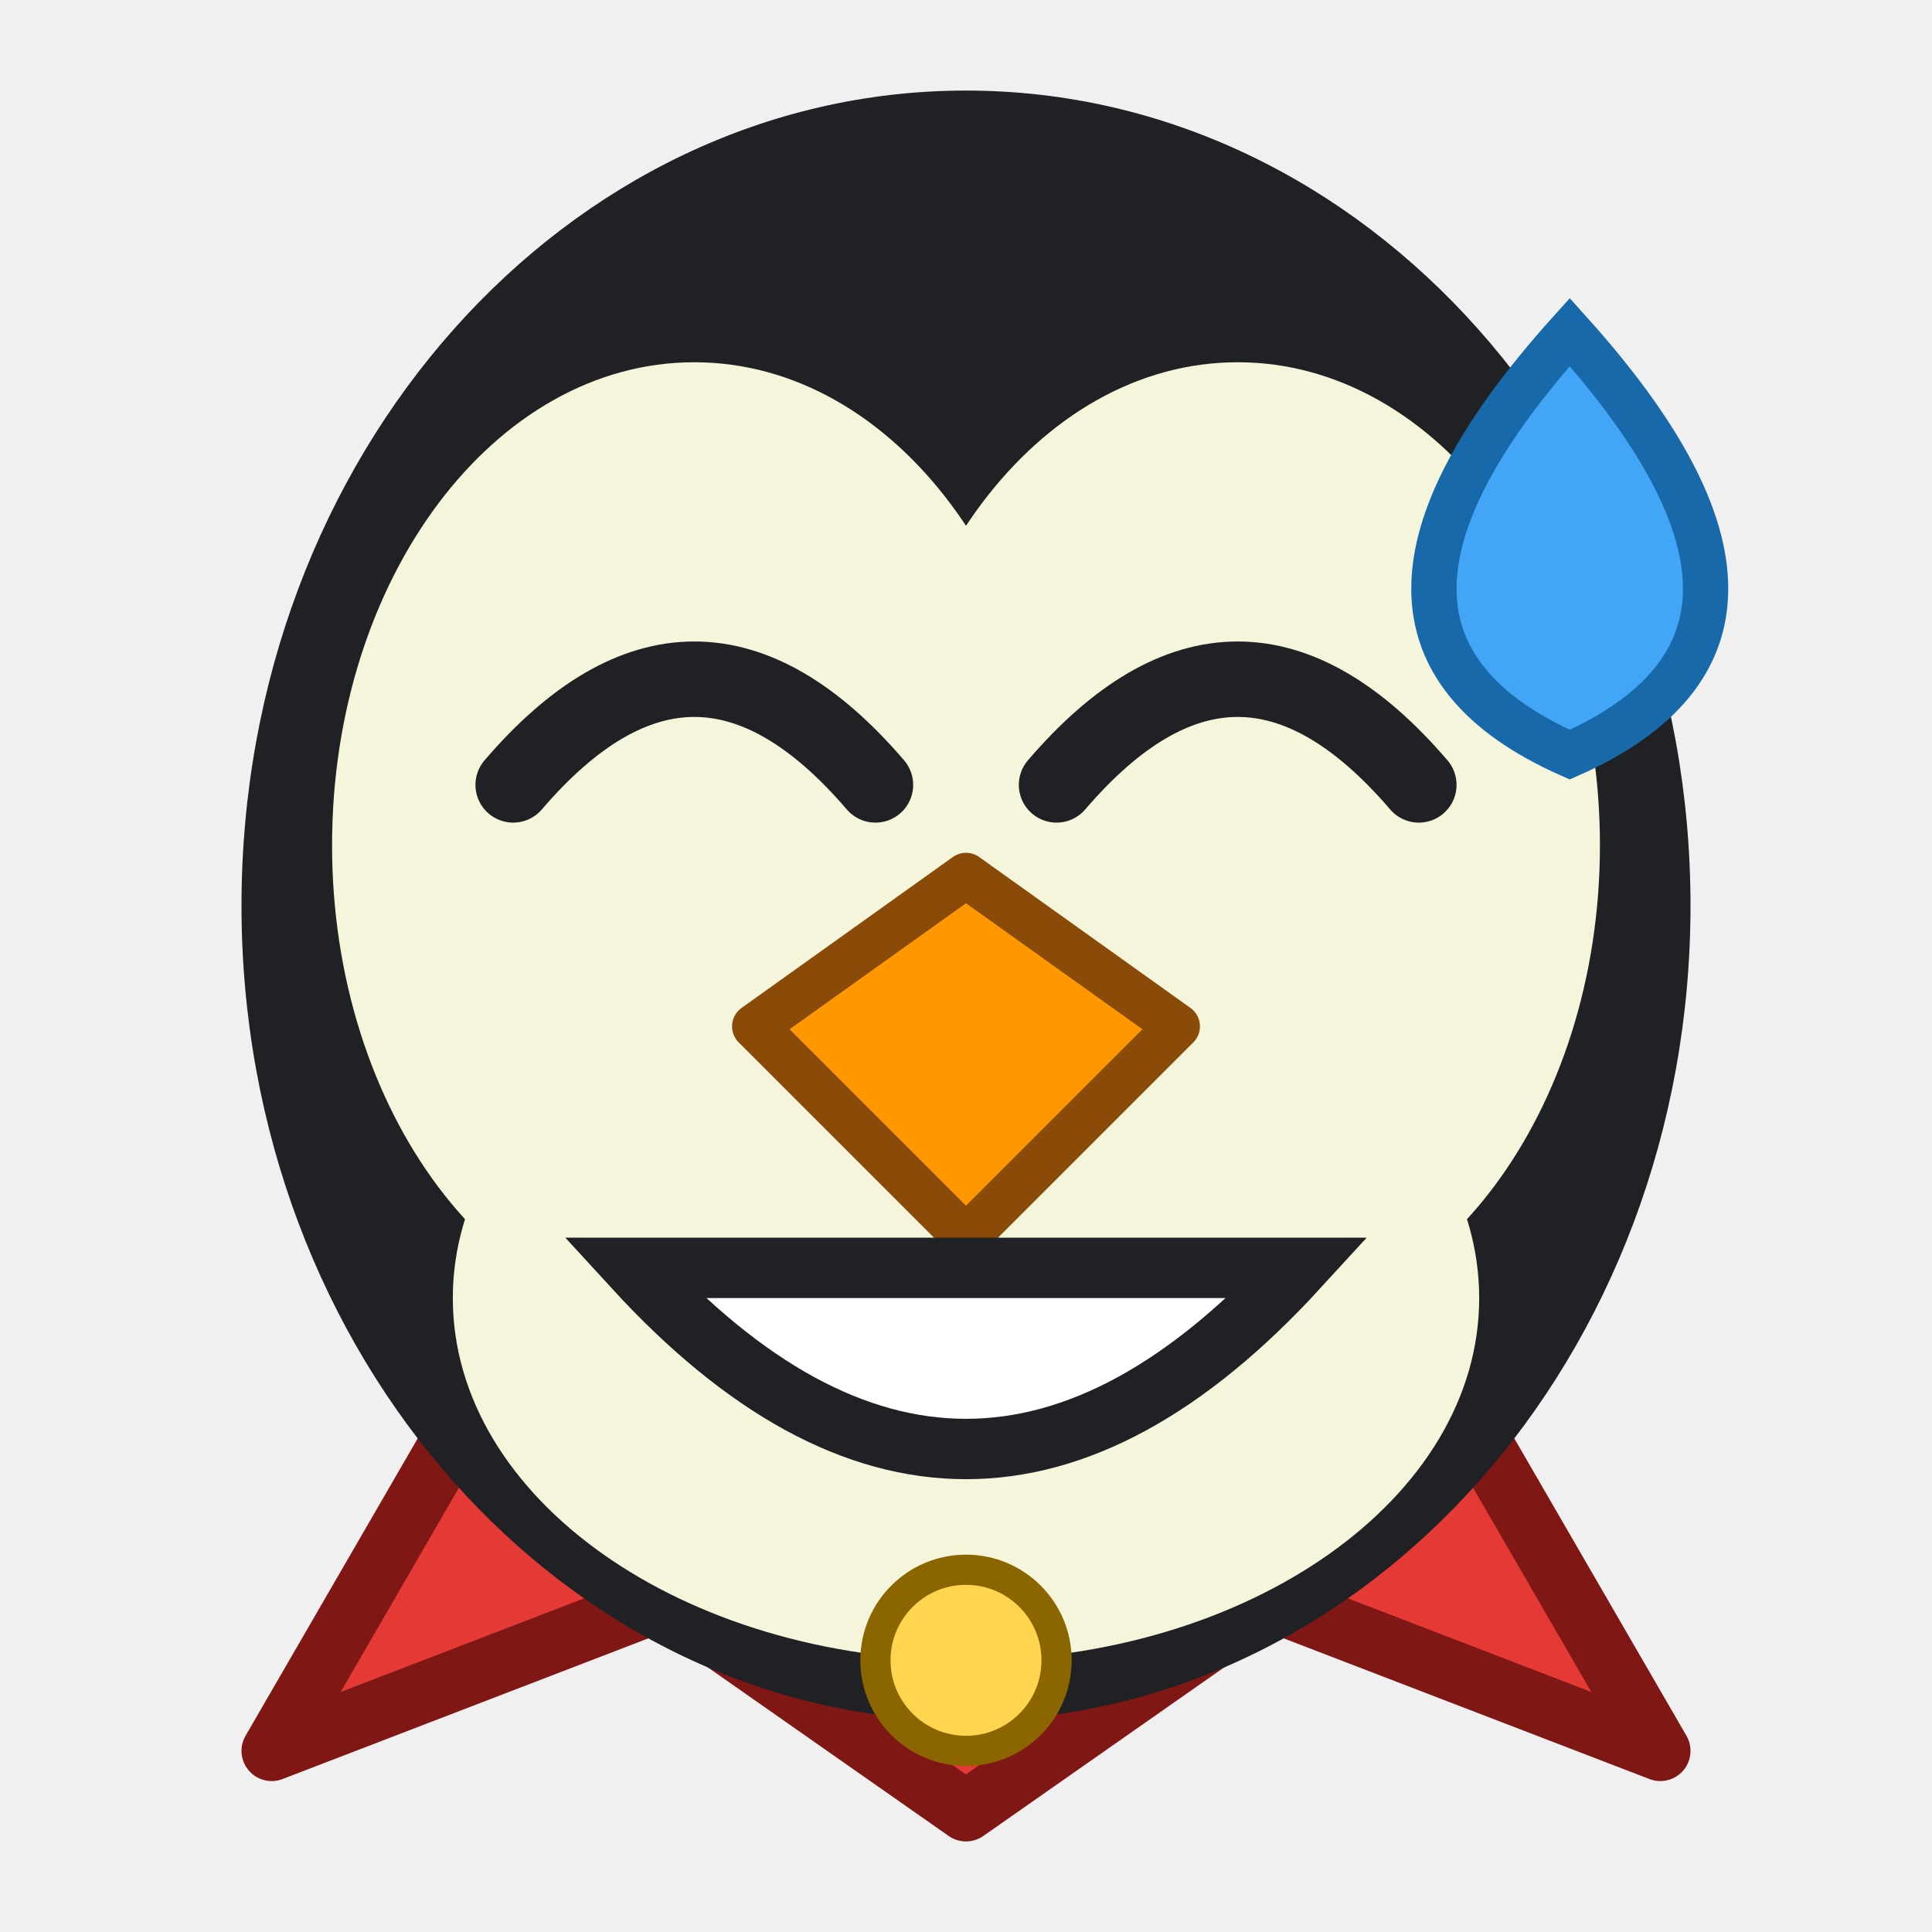
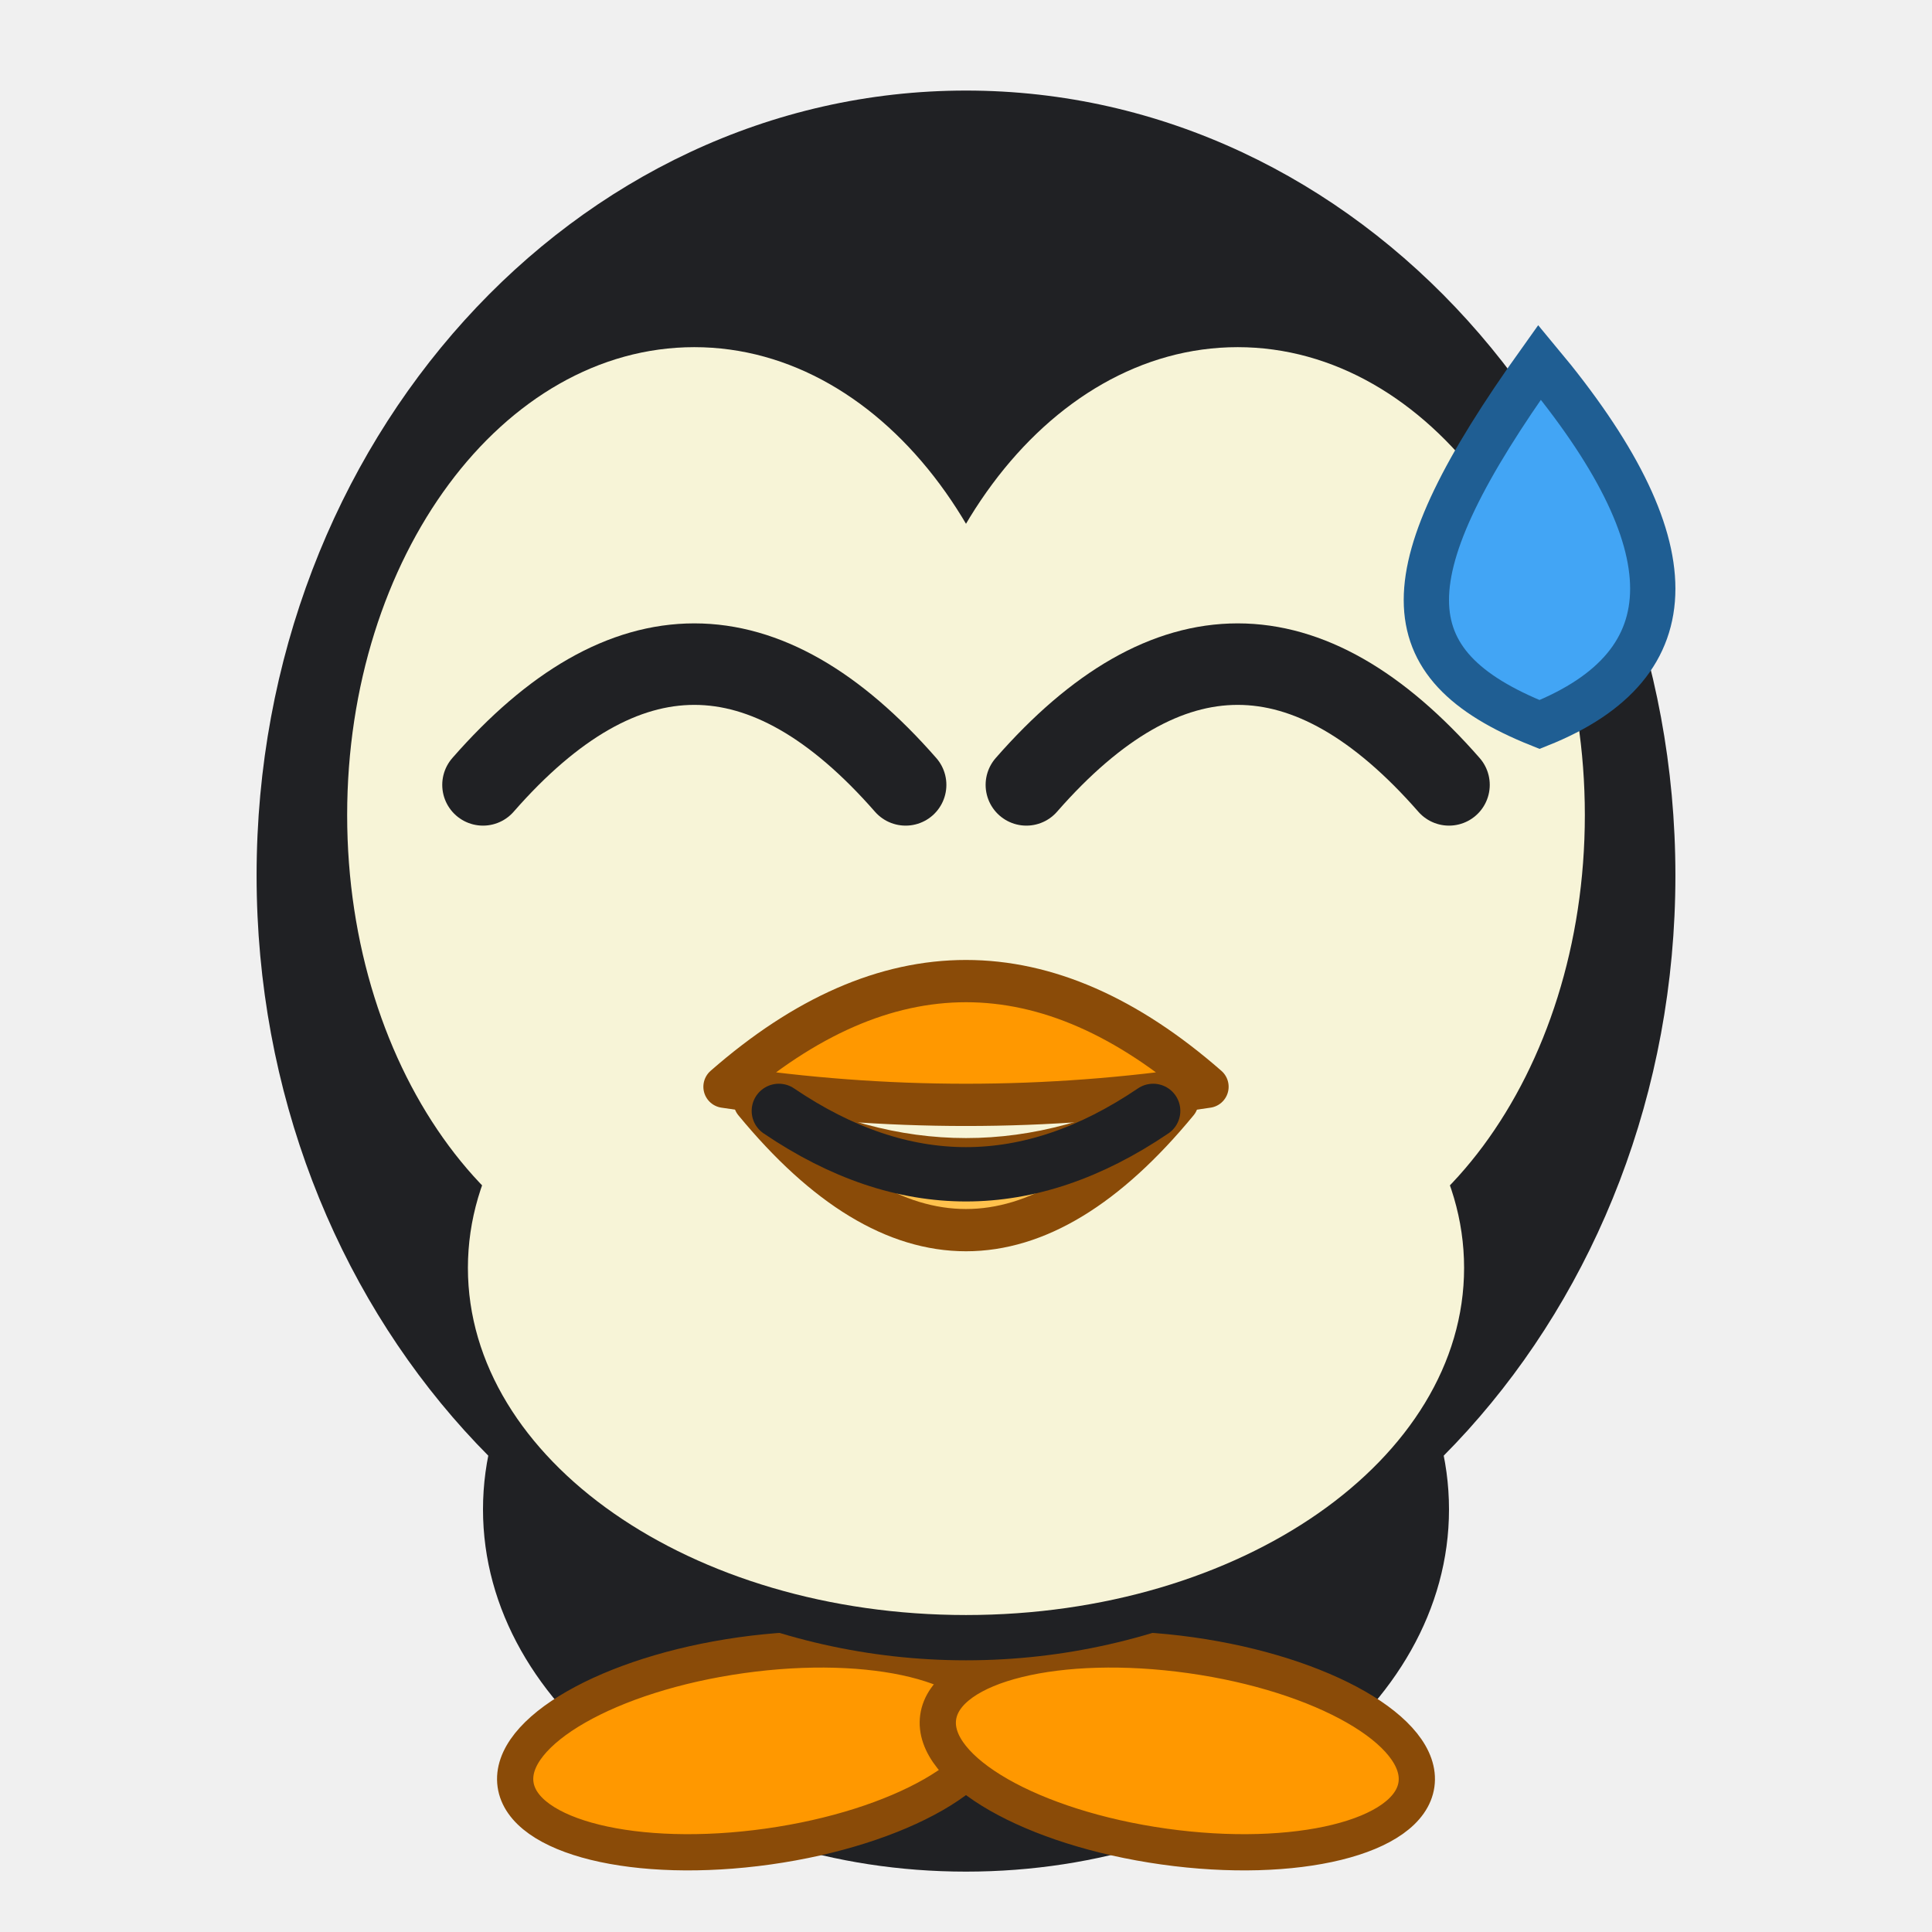
<svg xmlns="http://www.w3.org/2000/svg" width="64" height="64" viewBox="0 0 64 64">
-   <path d="M9 58 20 39h24l11 19-13-5-10 7-10-7z" fill="#e53935" stroke="#7f1715" stroke-width="2" stroke-linejoin="round" />
-   <ellipse cx="32" cy="30" rx="24" ry="27" fill="#202124" />
-   <ellipse cx="23" cy="28" rx="12" ry="16" fill="#f5f5dc" />
-   <ellipse cx="41" cy="28" rx="12" ry="16" fill="#f5f5dc" />
-   <ellipse cx="32" cy="43" rx="17" ry="12" fill="#f5f5dc" />
-   <path d="M17 26q6-7 12 0m6 0q6-7 12 0" fill="none" stroke="#202124" stroke-width="2.5" stroke-linecap="round" />
-   <path d="m25 34 7-5 7 5-7 7z" fill="#ff9800" stroke="#8a4b08" stroke-width="1.5" stroke-linejoin="round" />
-   <path d="M21 42q11 12 22 0z" fill="#fff" stroke="#202124" stroke-width="2" />
-   <circle cx="32" cy="55" r="3" fill="#ffd54f" stroke="#8a6500" stroke-width="1" />
-   <path d="M52 11q-9 10 0 14 9-4 0-14z" fill="#42a5f5" stroke="#1769aa" stroke-width="1.5" />
+   <ellipse cx="32" cy="50" rx="16" ry="12" fill="#202124" />
+   <ellipse cx="25" cy="58" rx="8" ry="3.2" fill="#ff9800" stroke="#8a4b08" stroke-width="1.2" transform="rotate(-8 25 58)" />
+   <ellipse cx="39" cy="58" rx="8" ry="3.2" fill="#ff9800" stroke="#8a4b08" stroke-width="1.2" transform="rotate(8 39 58)" />
+   <ellipse cx="32" cy="29" rx="23.5" ry="26" fill="#202124" />
+   <ellipse cx="23" cy="27" rx="11.5" ry="15.5" fill="#f7f4d7" />
+   <ellipse cx="41" cy="27" rx="11.5" ry="15.5" fill="#f7f4d7" />
+   <ellipse cx="32" cy="42" rx="16.5" ry="11.5" fill="#f7f4d7" />
+   <path d="M16 26 Q23 18 30 26" fill="none" stroke="#202124" stroke-width="2.7" stroke-linecap="round" />
+   <path d="M34 26 Q41 18 48 26" fill="none" stroke="#202124" stroke-width="2.7" stroke-linecap="round" />
+   <path d="M24 36 Q32 29 40 36 Q32 37.2 24 36Z" fill="#ff9800" stroke="#8a4b08" stroke-width="1.4" stroke-linejoin="round" />
+   <path d="M25 36.5 Q32 45 39 36.5 Q32 40.3 25 36.5Z" fill="#ffc14d" stroke="#8a4b08" stroke-width="1.4" stroke-linejoin="round" />
+   <path d="M25.8 36.8 Q32 41 38.2 36.8" fill="none" stroke="#202124" stroke-width="1.8" stroke-linecap="round" />
+   <path d="M51 12 C46 19 46 22 51 24 C56 22 56 18 51 12Z" fill="#42a5f5" stroke="#1f5e93" stroke-width="1.5" />
</svg>
